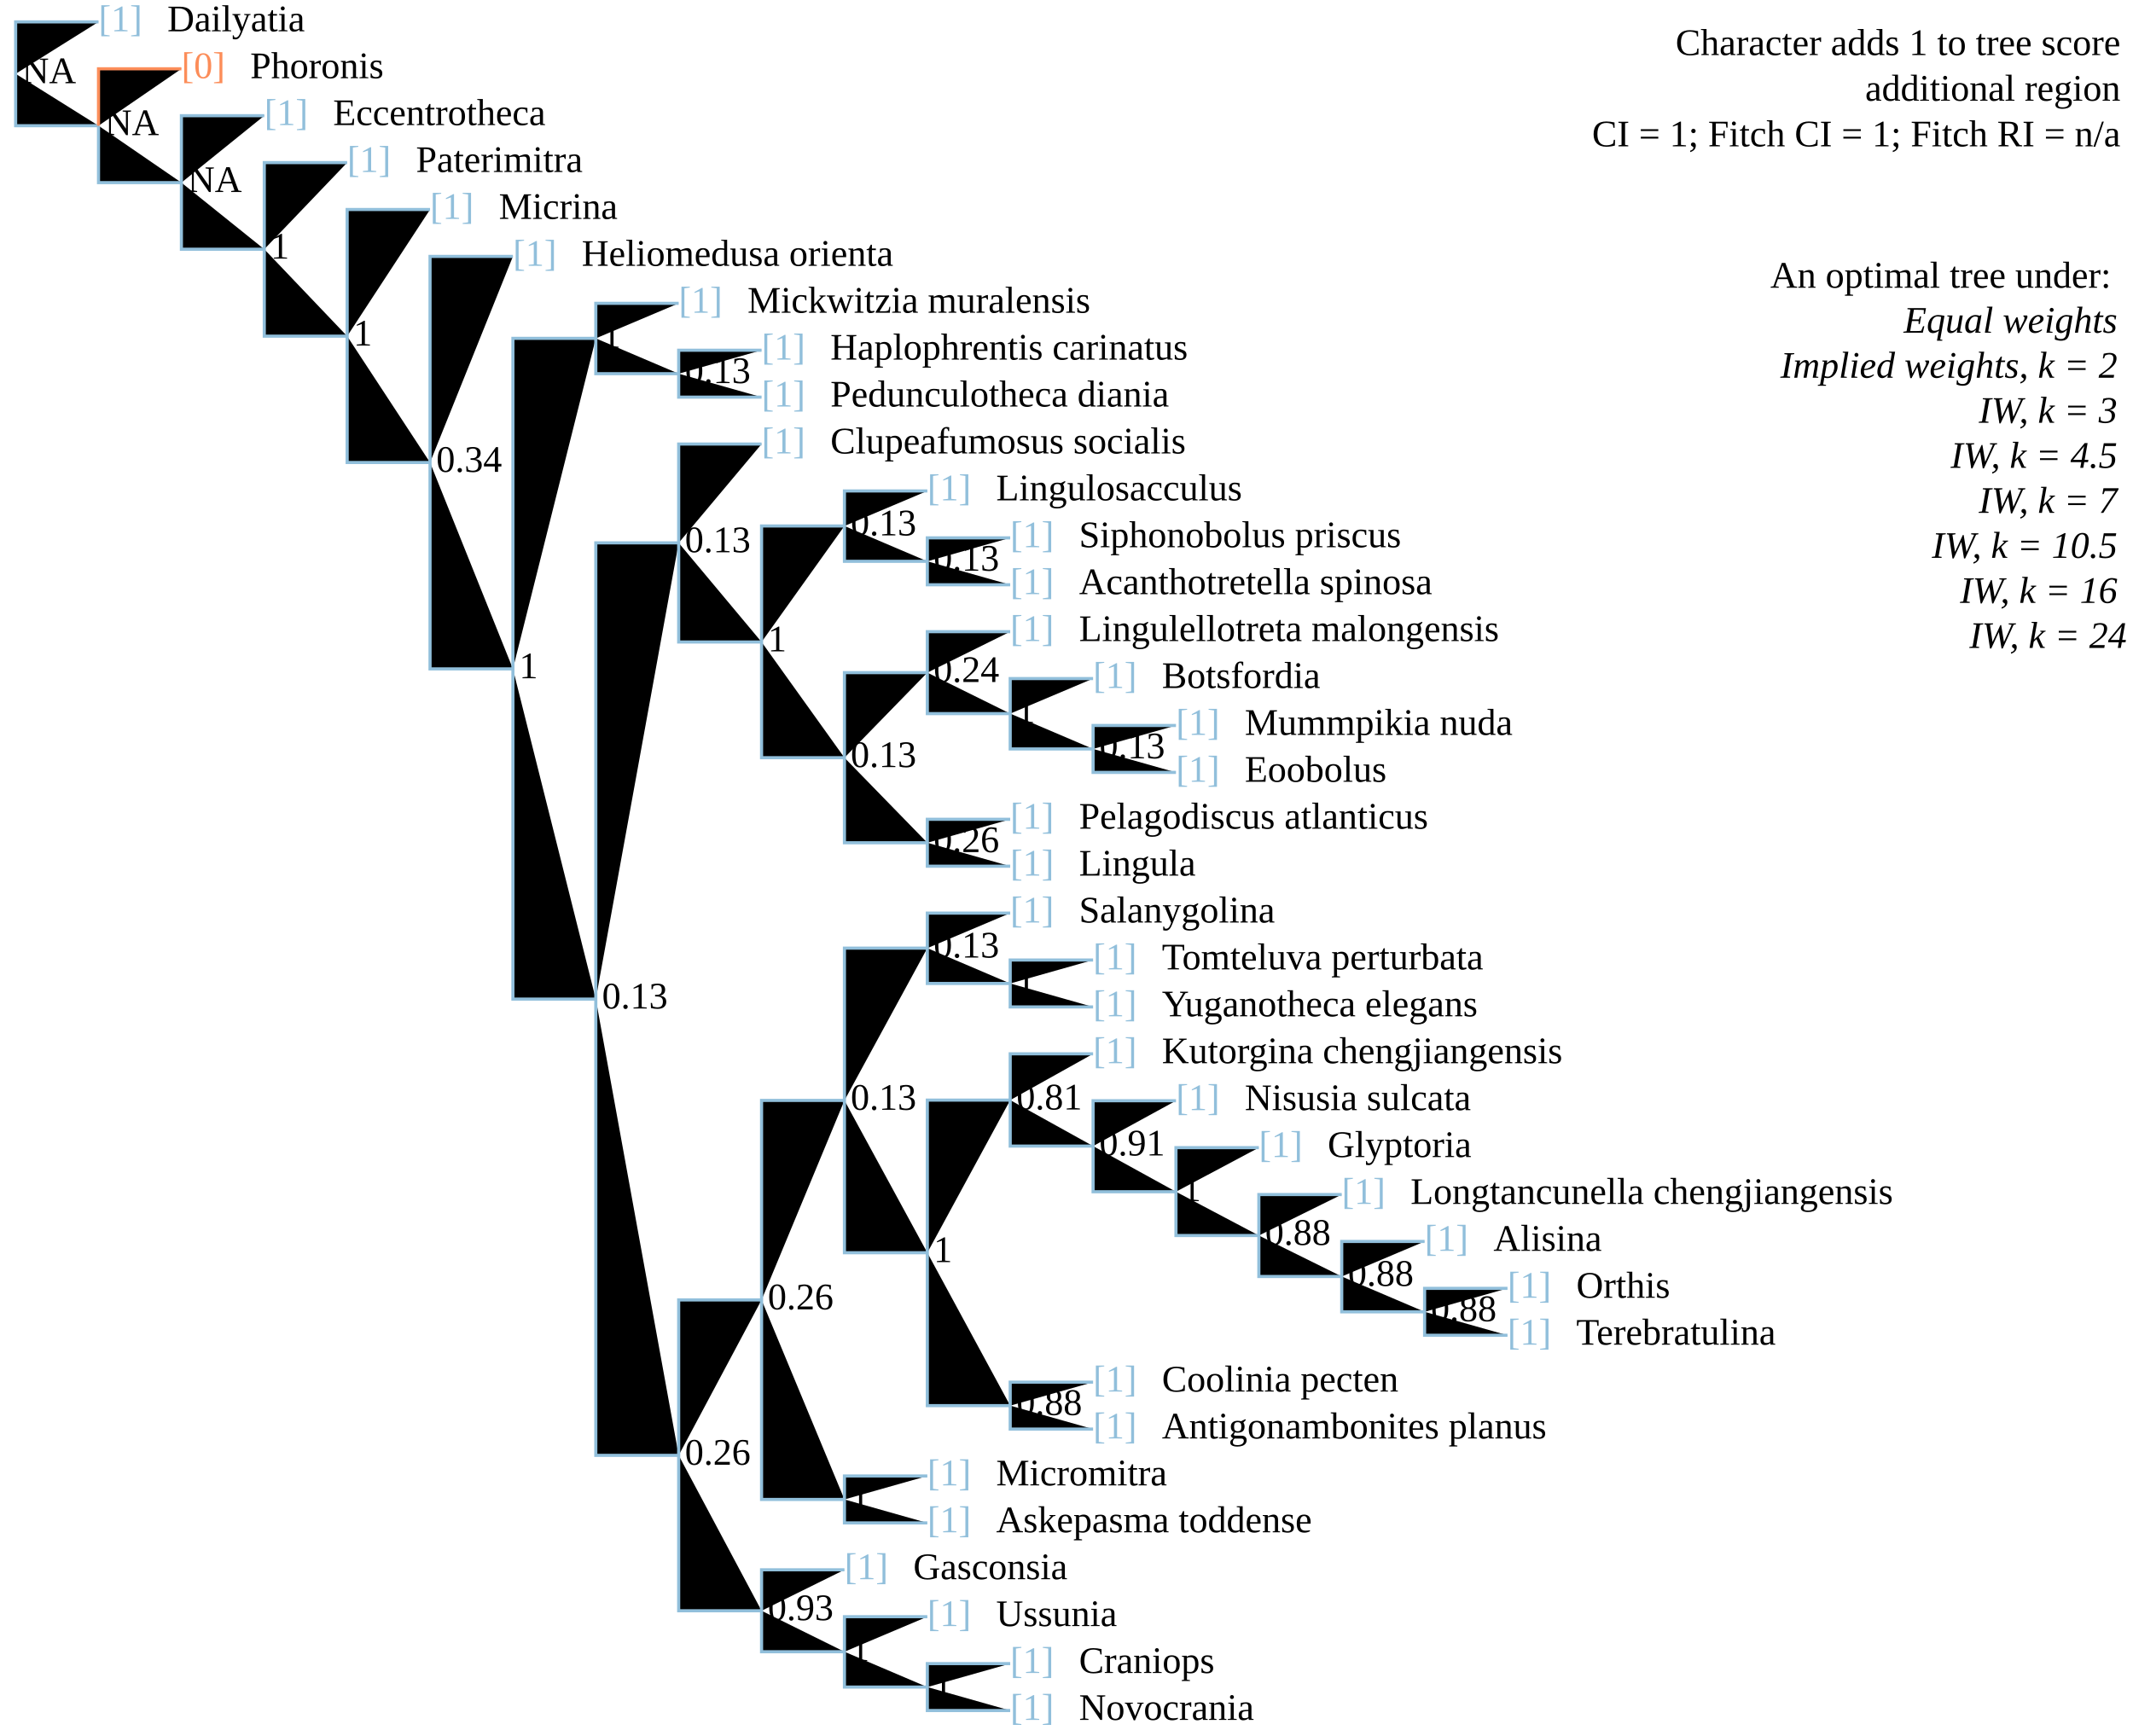
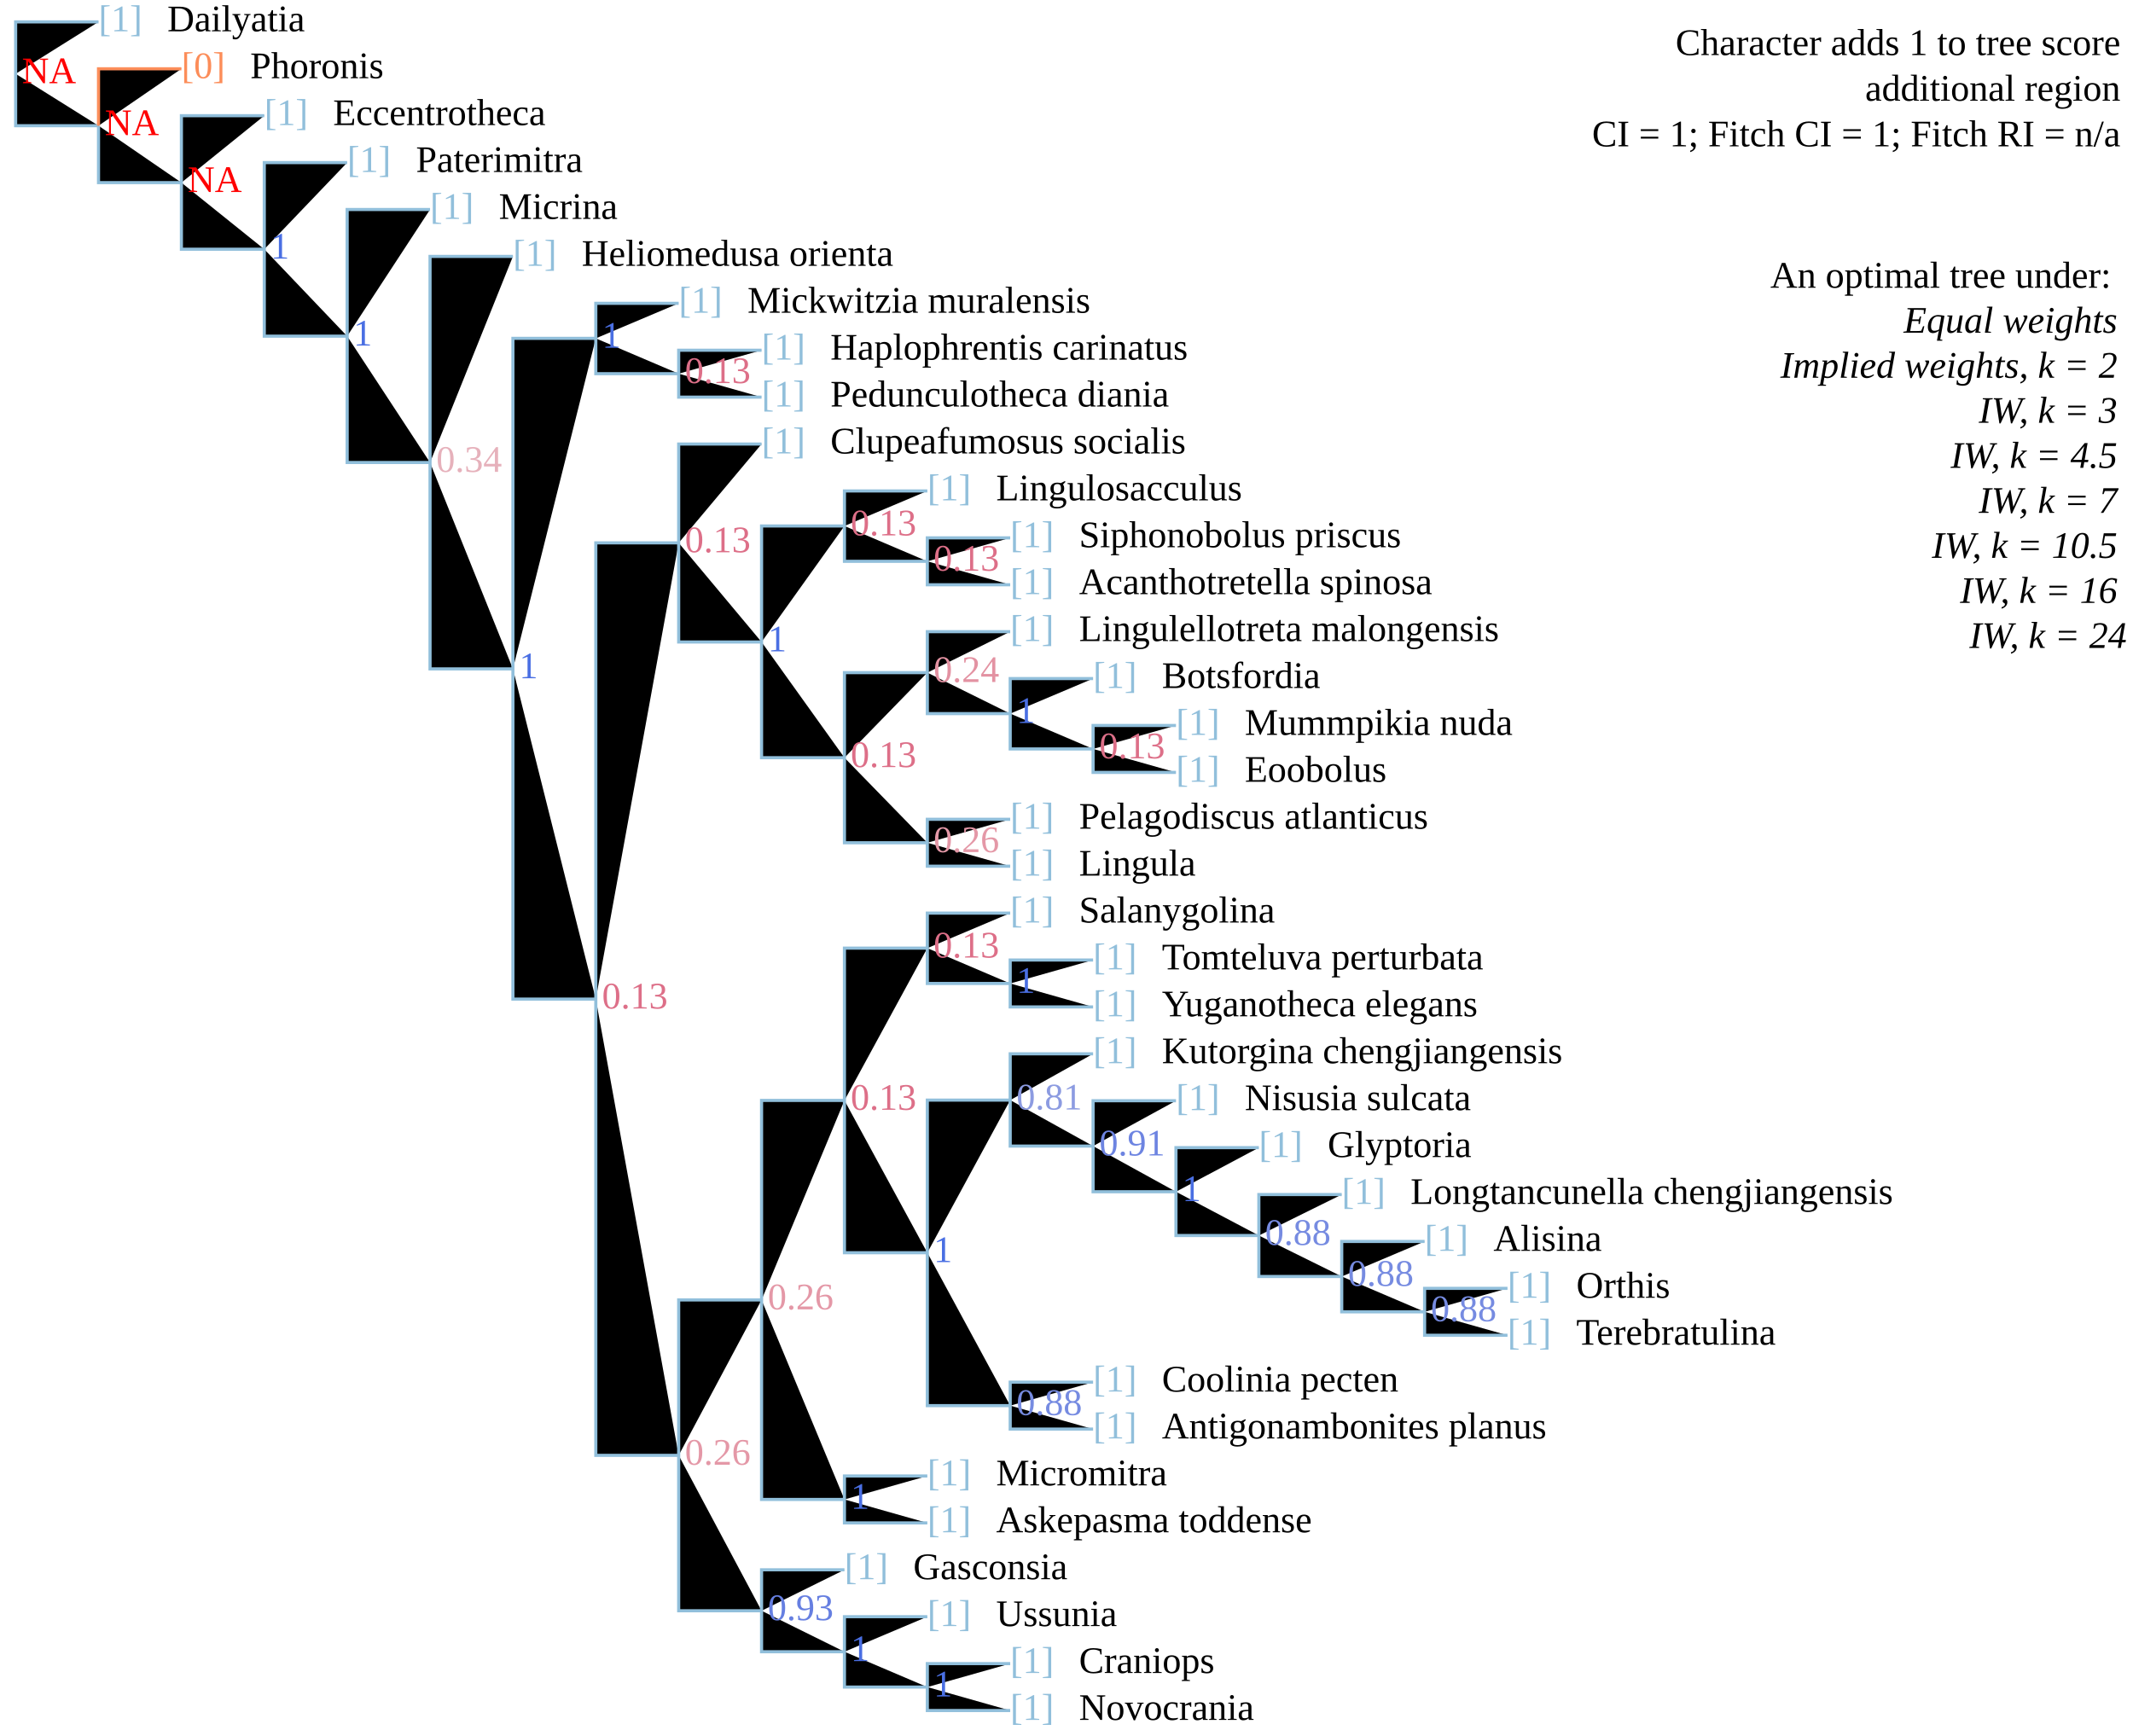
<svg xmlns="http://www.w3.org/2000/svg" version="1.1" width="682" height="555" class="tree" char="1">
  <text x="678" y="17.6" text-anchor="end" class="stepsLabel">Character adds <tspan class="score">1</tspan> to tree score</text>
  <text x="678" y="32.2" text-anchor="end" class="stepsLabel">
    <tspan class="score" /> additional region</text>
  <text x="678" y="46.8" text-anchor="end" class="stepsLabel">CI = 1; Fitch CI = 1; Fitch RI = n/a</text>
  <text x="678" y="76" text-anchor="end" class="stepsLabel">
    <tspan dy="16">An optimal tree under:</tspan>
    <tspan x="680" style="font-style:italic" class="notThisAn" dy="1.2em">Equal weights</tspan>
    <tspan x="680" style="font-style:italic" class="thisAn" dy="1.2em">Implied weights, k = 2</tspan>
    <tspan x="680" style="font-style:italic" class="thisAn" dy="1.2em">IW, k = 3</tspan>
    <tspan x="680" style="font-style:italic" class="notThisAn" dy="1.2em">IW, k = 4.5</tspan>
    <tspan x="680" style="font-style:italic" class="notThisAn" dy="1.2em">IW, k = 7</tspan>
    <tspan x="680" style="font-style:italic" class="notThisAn" dy="1.2em">IW, k = 10.5</tspan>
    <tspan x="680" style="font-style:italic" class="notThisAn" dy="1.2em">IW, k = 16</tspan>
    <tspan x="680" style="font-style:italic" class="notThisAn" dy="1.2em">IW, k = 24</tspan>
  </text>
  <text x="31.5" y="10" fill="#91bfdb" class="flag">[1]</text>
  <text x="53.5" y="10" class="taxonLabel">Dailyatia</text>
  <text x="84.5" y="40" fill="#91bfdb" class="flag">[1]</text>
  <text x="106.5" y="40" class="taxonLabel">Eccentrotheca</text>
  <text x="58" y="25" fill="#fc8d59" class="flag">[0]</text>
  <text x="80" y="25" class="taxonLabel">Phoronis</text>
  <text x="111" y="55" fill="#91bfdb" class="flag">[1]</text>
  <text x="133" y="55" class="taxonLabel">Paterimitra</text>
  <text x="137.5" y="70" fill="#91bfdb" class="flag">[1]</text>
  <text x="159.5" y="70" class="taxonLabel">Micrina</text>
  <text x="164" y="85" fill="#91bfdb" class="flag">[1]</text>
  <text x="186" y="85" class="taxonLabel">Heliomedusa orienta</text>
  <text x="217" y="100" fill="#91bfdb" class="flag">[1]</text>
  <text x="239" y="100" class="taxonLabel">Mickwitzia muralensis</text>
  <text x="243.5" y="115" fill="#91bfdb" class="flag">[1]</text>
  <text x="265.5" y="115" class="taxonLabel">Haplophrentis carinatus</text>
  <text x="243.5" y="130" fill="#91bfdb" class="flag">[1]</text>
  <text x="265.5" y="130" class="taxonLabel">Pedunculotheca diania</text>
  <text x="243.5" y="145" fill="#91bfdb" class="flag">[1]</text>
  <text x="265.5" y="145" class="taxonLabel">Clupeafumosus socialis</text>
  <text x="296.5" y="160" fill="#91bfdb" class="flag">[1]</text>
  <text x="318.5" y="160" class="taxonLabel">Lingulosacculus</text>
  <text x="323" y="175" fill="#91bfdb" class="flag">[1]</text>
  <text x="345" y="175" class="taxonLabel">Siphonobolus priscus</text>
  <text x="323" y="190" fill="#91bfdb" class="flag">[1]</text>
  <text x="345" y="190" class="taxonLabel">Acanthotretella spinosa</text>
  <text x="323" y="205" fill="#91bfdb" class="flag">[1]</text>
  <text x="345" y="205" class="taxonLabel">Lingulellotreta malongensis</text>
  <text x="349.5" y="220" fill="#91bfdb" class="flag">[1]</text>
  <text x="371.5" y="220" class="taxonLabel">Botsfordia</text>
  <text x="376" y="235" fill="#91bfdb" class="flag">[1]</text>
  <text x="398" y="235" class="taxonLabel">Mummpikia nuda</text>
  <text x="376" y="250" fill="#91bfdb" class="flag">[1]</text>
  <text x="398" y="250" class="taxonLabel">Eoobolus</text>
  <text x="323" y="265" fill="#91bfdb" class="flag">[1]</text>
  <text x="345" y="265" class="taxonLabel">Pelagodiscus atlanticus</text>
  <text x="323" y="280" fill="#91bfdb" class="flag">[1]</text>
  <text x="345" y="280" class="taxonLabel">Lingula</text>
  <text x="323" y="295" fill="#91bfdb" class="flag">[1]</text>
  <text x="345" y="295" class="taxonLabel">Salanygolina</text>
  <text x="349.5" y="310" fill="#91bfdb" class="flag">[1]</text>
  <text x="371.5" y="310" class="taxonLabel">Tomteluva perturbata</text>
  <text x="349.5" y="325" fill="#91bfdb" class="flag">[1]</text>
  <text x="371.5" y="325" class="taxonLabel">Yuganotheca elegans</text>
  <text x="349.5" y="340" fill="#91bfdb" class="flag">[1]</text>
  <text x="371.5" y="340" class="taxonLabel">Kutorgina chengjiangensis</text>
  <text x="376" y="355" fill="#91bfdb" class="flag">[1]</text>
  <text x="398" y="355" class="taxonLabel">Nisusia sulcata</text>
  <text x="402.5" y="370" fill="#91bfdb" class="flag">[1]</text>
  <text x="424.5" y="370" class="taxonLabel">Glyptoria</text>
  <text x="429" y="385" fill="#91bfdb" class="flag">[1]</text>
  <text x="451" y="385" class="taxonLabel">Longtancunella chengjiangensis</text>
  <text x="455.5" y="400" fill="#91bfdb" class="flag">[1]</text>
  <text x="477.5" y="400" class="taxonLabel">Alisina</text>
  <text x="482" y="415" fill="#91bfdb" class="flag">[1]</text>
  <text x="504" y="415" class="taxonLabel">Orthis</text>
  <text x="482" y="430" fill="#91bfdb" class="flag">[1]</text>
  <text x="504" y="430" class="taxonLabel">Terebratulina</text>
  <text x="349.5" y="445" fill="#91bfdb" class="flag">[1]</text>
  <text x="371.5" y="445" class="taxonLabel">Coolinia pecten</text>
  <text x="349.5" y="460" fill="#91bfdb" class="flag">[1]</text>
  <text x="371.5" y="460" class="taxonLabel">Antigonambonites planus</text>
  <text x="296.5" y="475" fill="#91bfdb" class="flag">[1]</text>
  <text x="318.5" y="475" class="taxonLabel">Micromitra</text>
  <text x="296.5" y="490" fill="#91bfdb" class="flag">[1]</text>
  <text x="318.5" y="490" class="taxonLabel">Askepasma toddense</text>
  <text x="270" y="505" fill="#91bfdb" class="flag">[1]</text>
  <text x="292" y="505" class="taxonLabel">Gasconsia</text>
  <text x="296.5" y="520" fill="#91bfdb" class="flag">[1]</text>
  <text x="318.5" y="520" class="taxonLabel">Ussunia</text>
  <text x="323" y="535" fill="#91bfdb" class="flag">[1]</text>
  <text x="345" y="535" class="taxonLabel">Craniops</text>
  <text x="323" y="550" fill="#91bfdb" class="flag">[1]</text>
  <text x="345" y="550" class="taxonLabel">Novocrania</text>
  <path d="M5,23.6V7H31.5M5,23.6V40.2H31.5M31.5,40.2V58.4H58M58,58.4V37H84.5M58,58.4V79.7H84.5M84.5,79.7V52H111M84.5,79.7V107.5H111M111,107.5V67H137.5M111,107.5V147.9H137.5M137.5,147.9V82H164M137.5,147.9V213.9H164M164,213.9V108.2H190.5M190.5,108.2V97H217M190.5,108.2V119.5H217M217,119.5V112H243.5M217,119.5V127H243.5M164,213.9V319.5H190.5M190.5,319.5V173.6H217M217,173.6V142H243.5M217,173.6V205.3H243.5M243.5,205.3V168.2H270M270,168.2V157H296.5M270,168.2V179.5H296.5M296.5,179.5V172H323M296.5,179.5V187H323M243.5,205.3V242.3H270M270,242.3V215.1H296.5M296.5,215.1V202H323M296.5,215.1V228.2H323M323,228.2V217H349.5M323,228.2V239.5H349.5M349.5,239.5V232H376M349.5,239.5V247H376M270,242.3V269.5H296.5M296.5,269.5V262H323M296.5,269.5V277H323M190.5,319.5V465.4H217M217,465.4V415.7H243.5M243.5,415.7V351.9H270M270,351.9V303.2H296.5M296.5,303.2V292H323M296.5,303.2V314.5H323M323,314.5V307H349.5M323,314.5V322H349.5M270,351.9V400.6H296.5M296.5,400.6V351.8H323M323,351.8V337H349.5M323,351.8V366.5H349.5M349.5,366.5V352H376M349.5,366.5V381.1H376M376,381.1V367H402.5M376,381.1V395.1H402.5M402.5,395.1V382H429M402.5,395.1V408.2H429M429,408.2V397H455.5M429,408.2V419.5H455.5M455.5,419.5V412H482M455.5,419.5V427H482M296.5,400.6V449.5H323M323,449.5V442H349.5M323,449.5V457H349.5M243.5,415.7V479.5H270M270,479.5V472H296.5M270,479.5V487H296.5M217,465.4V515.1H243.5M243.5,515.1V502H270M243.5,515.1V528.2H270M270,528.2V517H296.5M270,528.2V539.5H296.5M296.5,539.5V532H323M296.5,539.5V547H323" stroke="#91bfdb" />
  <path d="M31.5,40.2V22H58" stroke="#fc8d59" />
-   <text x="7" y="26.6" class="node">NA</text>
-   <text x="33.5" y="43.2" class="node">NA</text>
-   <text x="60" y="61.4" class="node">NA</text>
-   <text x="86.5" y="82.7" class="node">1</text>
-   <text x="113" y="110.5" class="node">1</text>
-   <text x="139.5" y="150.9" class="node">0.34</text>
-   <text x="166" y="216.9" class="node">1</text>
-   <text x="192.5" y="111.2" class="node">1</text>
-   <text x="219" y="122.5" class="node">0.13</text>
-   <text x="192.5" y="322.5" class="node">0.13</text>
-   <text x="219" y="176.6" class="node">0.13</text>
-   <text x="245.5" y="208.3" class="node">1</text>
-   <text x="272" y="171.2" class="node">0.13</text>
-   <text x="298.5" y="182.5" class="node">0.13</text>
-   <text x="272" y="245.3" class="node">0.13</text>
-   <text x="298.5" y="218.1" class="node">0.24</text>
-   <text x="325" y="231.2" class="node">1</text>
-   <text x="351.5" y="242.5" class="node">0.13</text>
-   <text x="298.5" y="272.5" class="node">0.26</text>
-   <text x="219" y="468.4" class="node">0.26</text>
-   <text x="245.5" y="418.7" class="node">0.26</text>
-   <text x="272" y="354.9" class="node">0.13</text>
-   <text x="298.5" y="306.2" class="node">0.13</text>
-   <text x="325" y="317.5" class="node">1</text>
-   <text x="298.5" y="403.6" class="node">1</text>
-   <text x="325" y="354.8" class="node">0.81</text>
-   <text x="351.5" y="369.5" class="node">0.91</text>
-   <text x="378" y="384.1" class="node">1</text>
-   <text x="404.5" y="398.1" class="node">0.88</text>
-   <text x="431" y="411.2" class="node">0.88</text>
-   <text x="457.5" y="422.5" class="node">0.88</text>
-   <text x="325" y="452.5" class="node">0.88</text>
-   <text x="272" y="482.5" class="node">1</text>
-   <text x="245.5" y="518.1" class="node">0.93</text>
-   <text x="272" y="531.2" class="node">1</text>
-   <text x="298.5" y="542.5" class="node">1</text>
+   <text x="7" y="26.6" class="node" fill="red">NA</text>
+   <text x="33.5" y="43.2" class="node" fill="red">NA</text>
+   <text x="60" y="61.4" class="node" fill="red">NA</text>
+   <text x="86.5" y="82.7" class="node" fill="#4A6FE3">1</text>
+   <text x="113" y="110.5" class="node" fill="#4A6FE3">1</text>
+   <text x="139.5" y="150.9" class="node" fill="#E6B1BB">0.34</text>
+   <text x="166" y="216.9" class="node" fill="#4A6FE3">1</text>
+   <text x="192.5" y="111.2" class="node" fill="#4A6FE3">1</text>
+   <text x="219" y="122.5" class="node" fill="#DD6F88">0.13</text>
+   <text x="192.5" y="322.5" class="node" fill="#DD6F88">0.13</text>
+   <text x="219" y="176.6" class="node" fill="#DD6F88">0.13</text>
+   <text x="245.5" y="208.3" class="node" fill="#4A6FE3">1</text>
+   <text x="272" y="171.2" class="node" fill="#DD6F88">0.13</text>
+   <text x="298.5" y="182.5" class="node" fill="#DD6F88">0.13</text>
+   <text x="272" y="245.3" class="node" fill="#DD6F88">0.13</text>
+   <text x="298.5" y="218.1" class="node" fill="#E392A2">0.24</text>
+   <text x="325" y="231.2" class="node" fill="#4A6FE3">1</text>
+   <text x="351.5" y="242.5" class="node" fill="#DD6F88">0.13</text>
+   <text x="298.5" y="272.5" class="node" fill="#E498A7">0.26</text>
+   <text x="219" y="468.4" class="node" fill="#E498A7">0.26</text>
+   <text x="245.5" y="418.7" class="node" fill="#E498A7">0.26</text>
+   <text x="272" y="354.9" class="node" fill="#DD6F88">0.13</text>
+   <text x="298.5" y="306.2" class="node" fill="#DD6F88">0.13</text>
+   <text x="325" y="317.5" class="node" fill="#4A6FE3">1</text>
+   <text x="298.5" y="403.6" class="node" fill="#4A6FE3">1</text>
+   <text x="325" y="354.8" class="node" fill="#8C9BE1">0.81</text>
+   <text x="351.5" y="369.5" class="node" fill="#6D84E1">0.91</text>
+   <text x="378" y="384.1" class="node" fill="#4A6FE3">1</text>
+   <text x="404.5" y="398.1" class="node" fill="#768BE1">0.88</text>
+   <text x="431" y="411.2" class="node" fill="#768BE1">0.88</text>
+   <text x="457.5" y="422.5" class="node" fill="#768BE1">0.88</text>
+   <text x="325" y="452.5" class="node" fill="#768BE1">0.88</text>
+   <text x="272" y="482.5" class="node" fill="#4A6FE3">1</text>
+   <text x="245.5" y="518.1" class="node" fill="#667FE1">0.93</text>
+   <text x="272" y="531.2" class="node" fill="#4A6FE3">1</text>
+   <text x="298.5" y="542.5" class="node" fill="#4A6FE3">1</text>
</svg>
